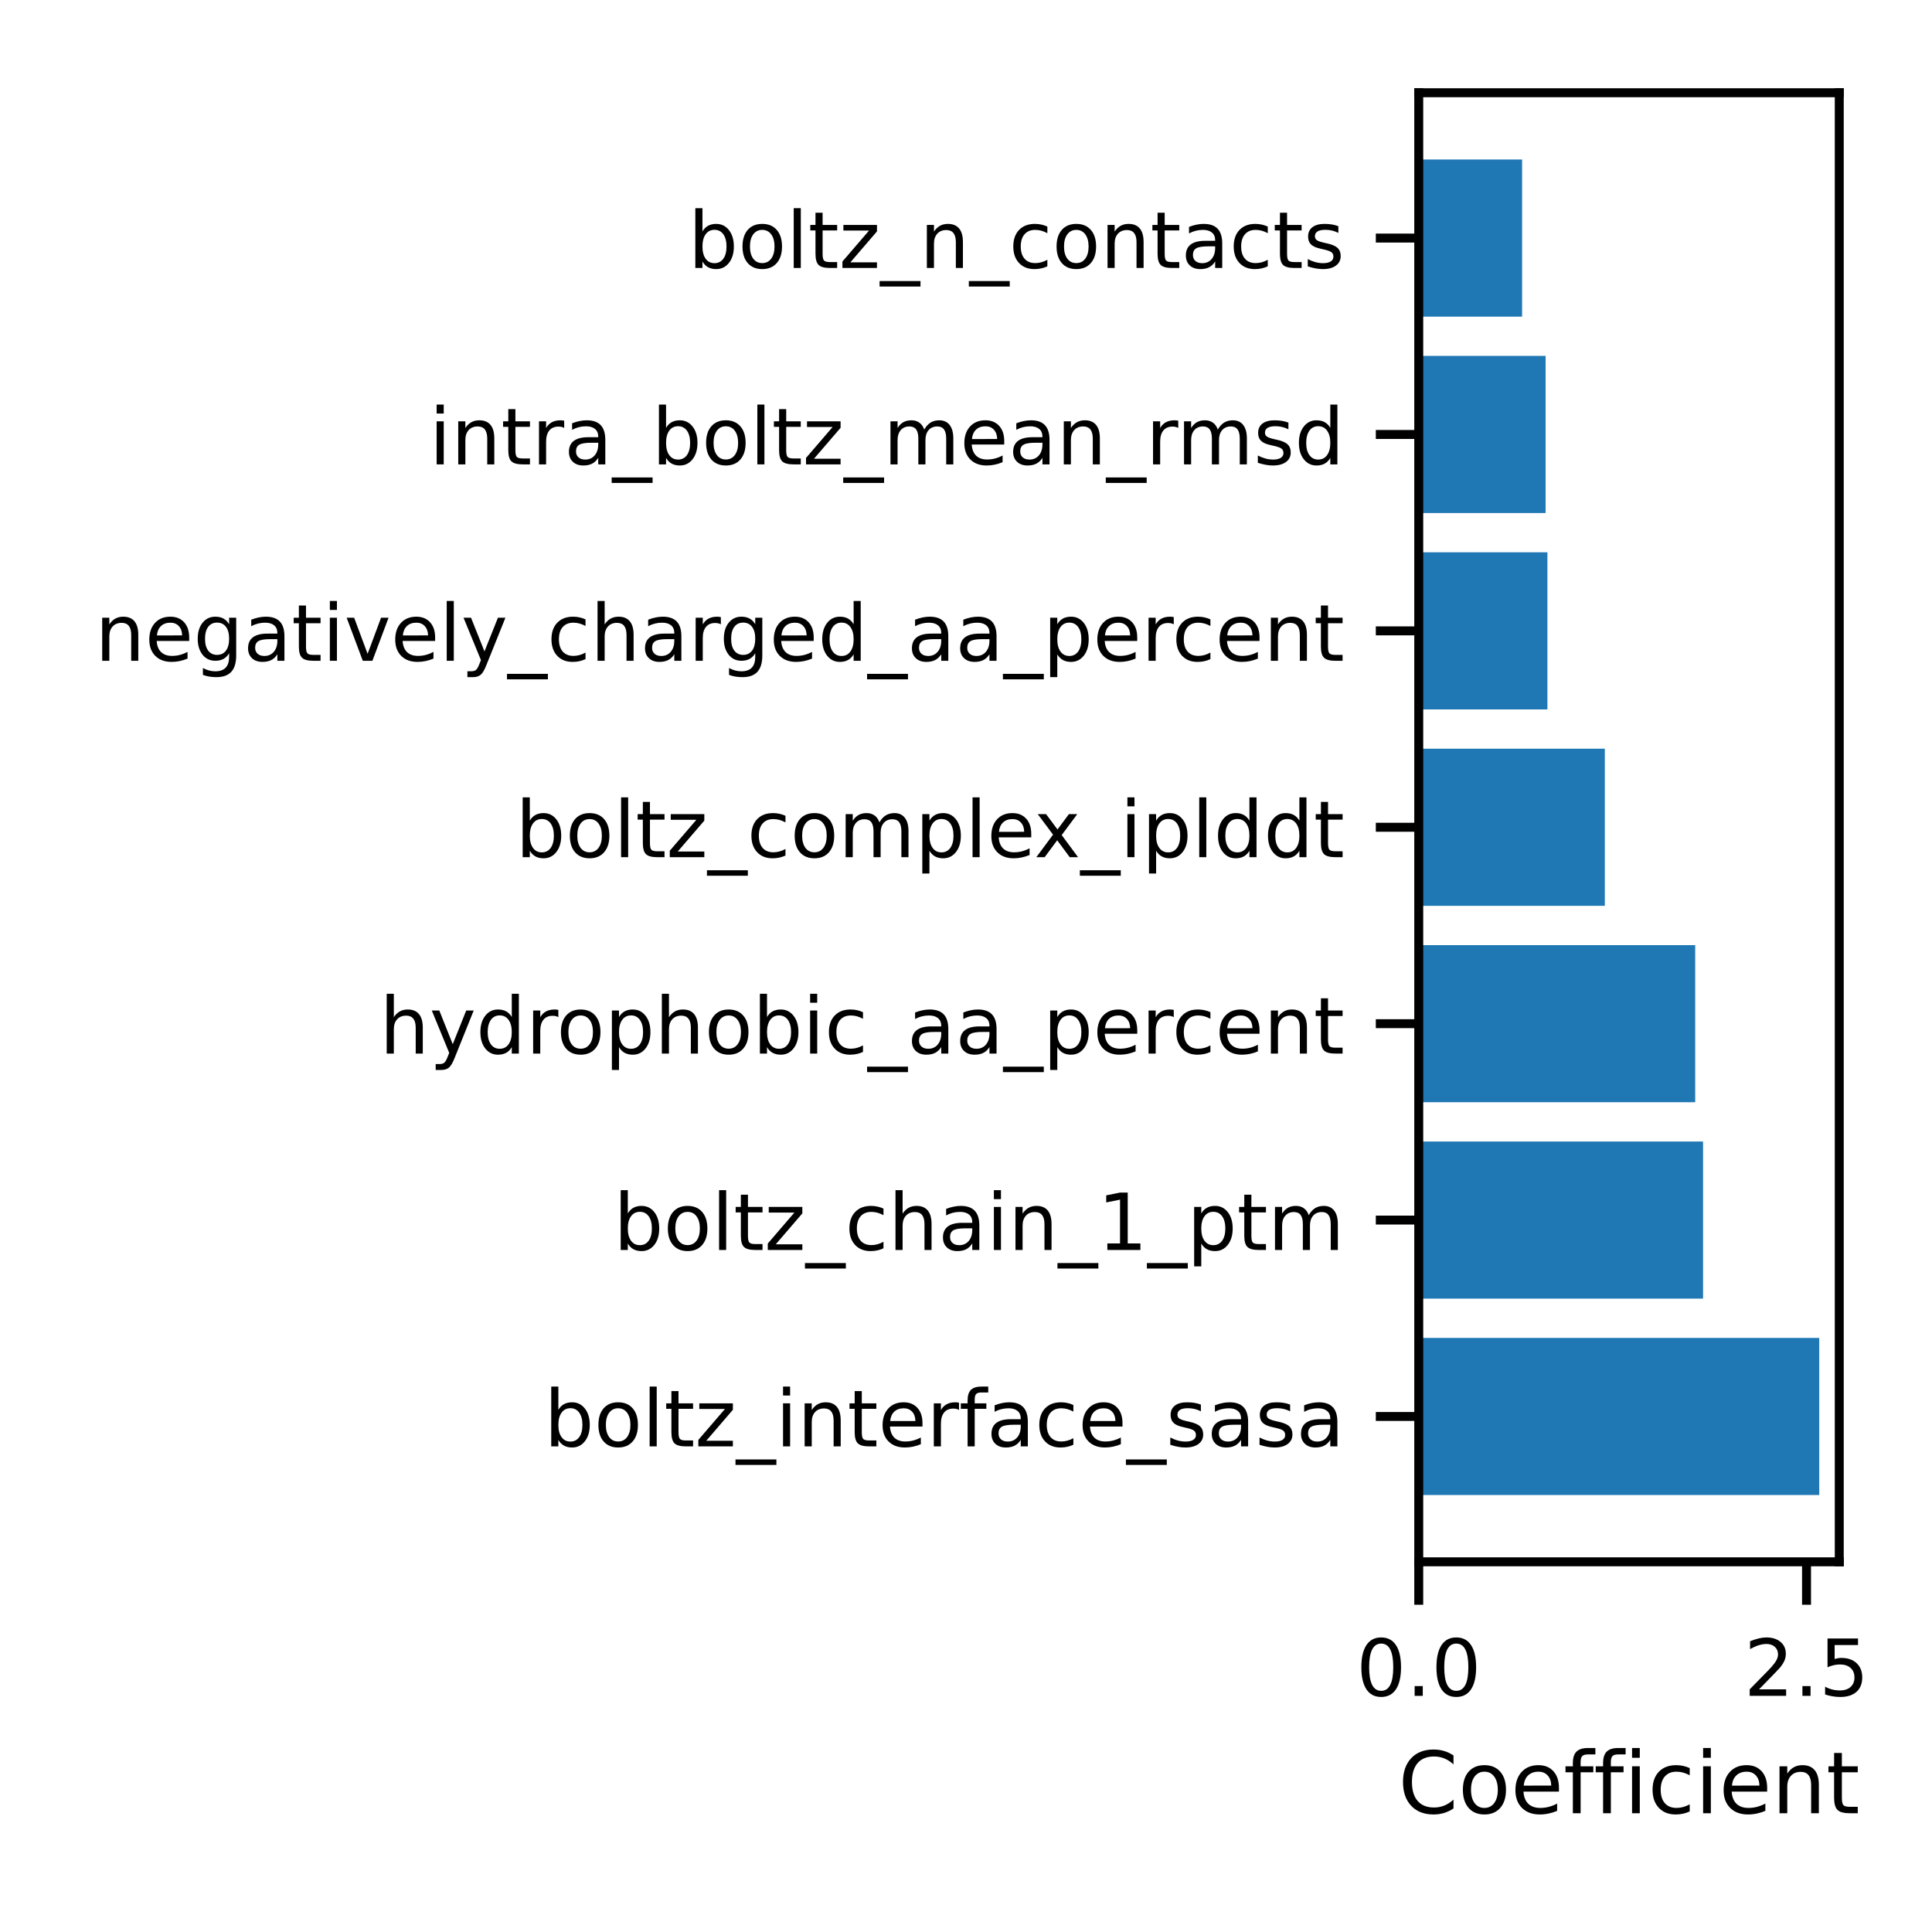
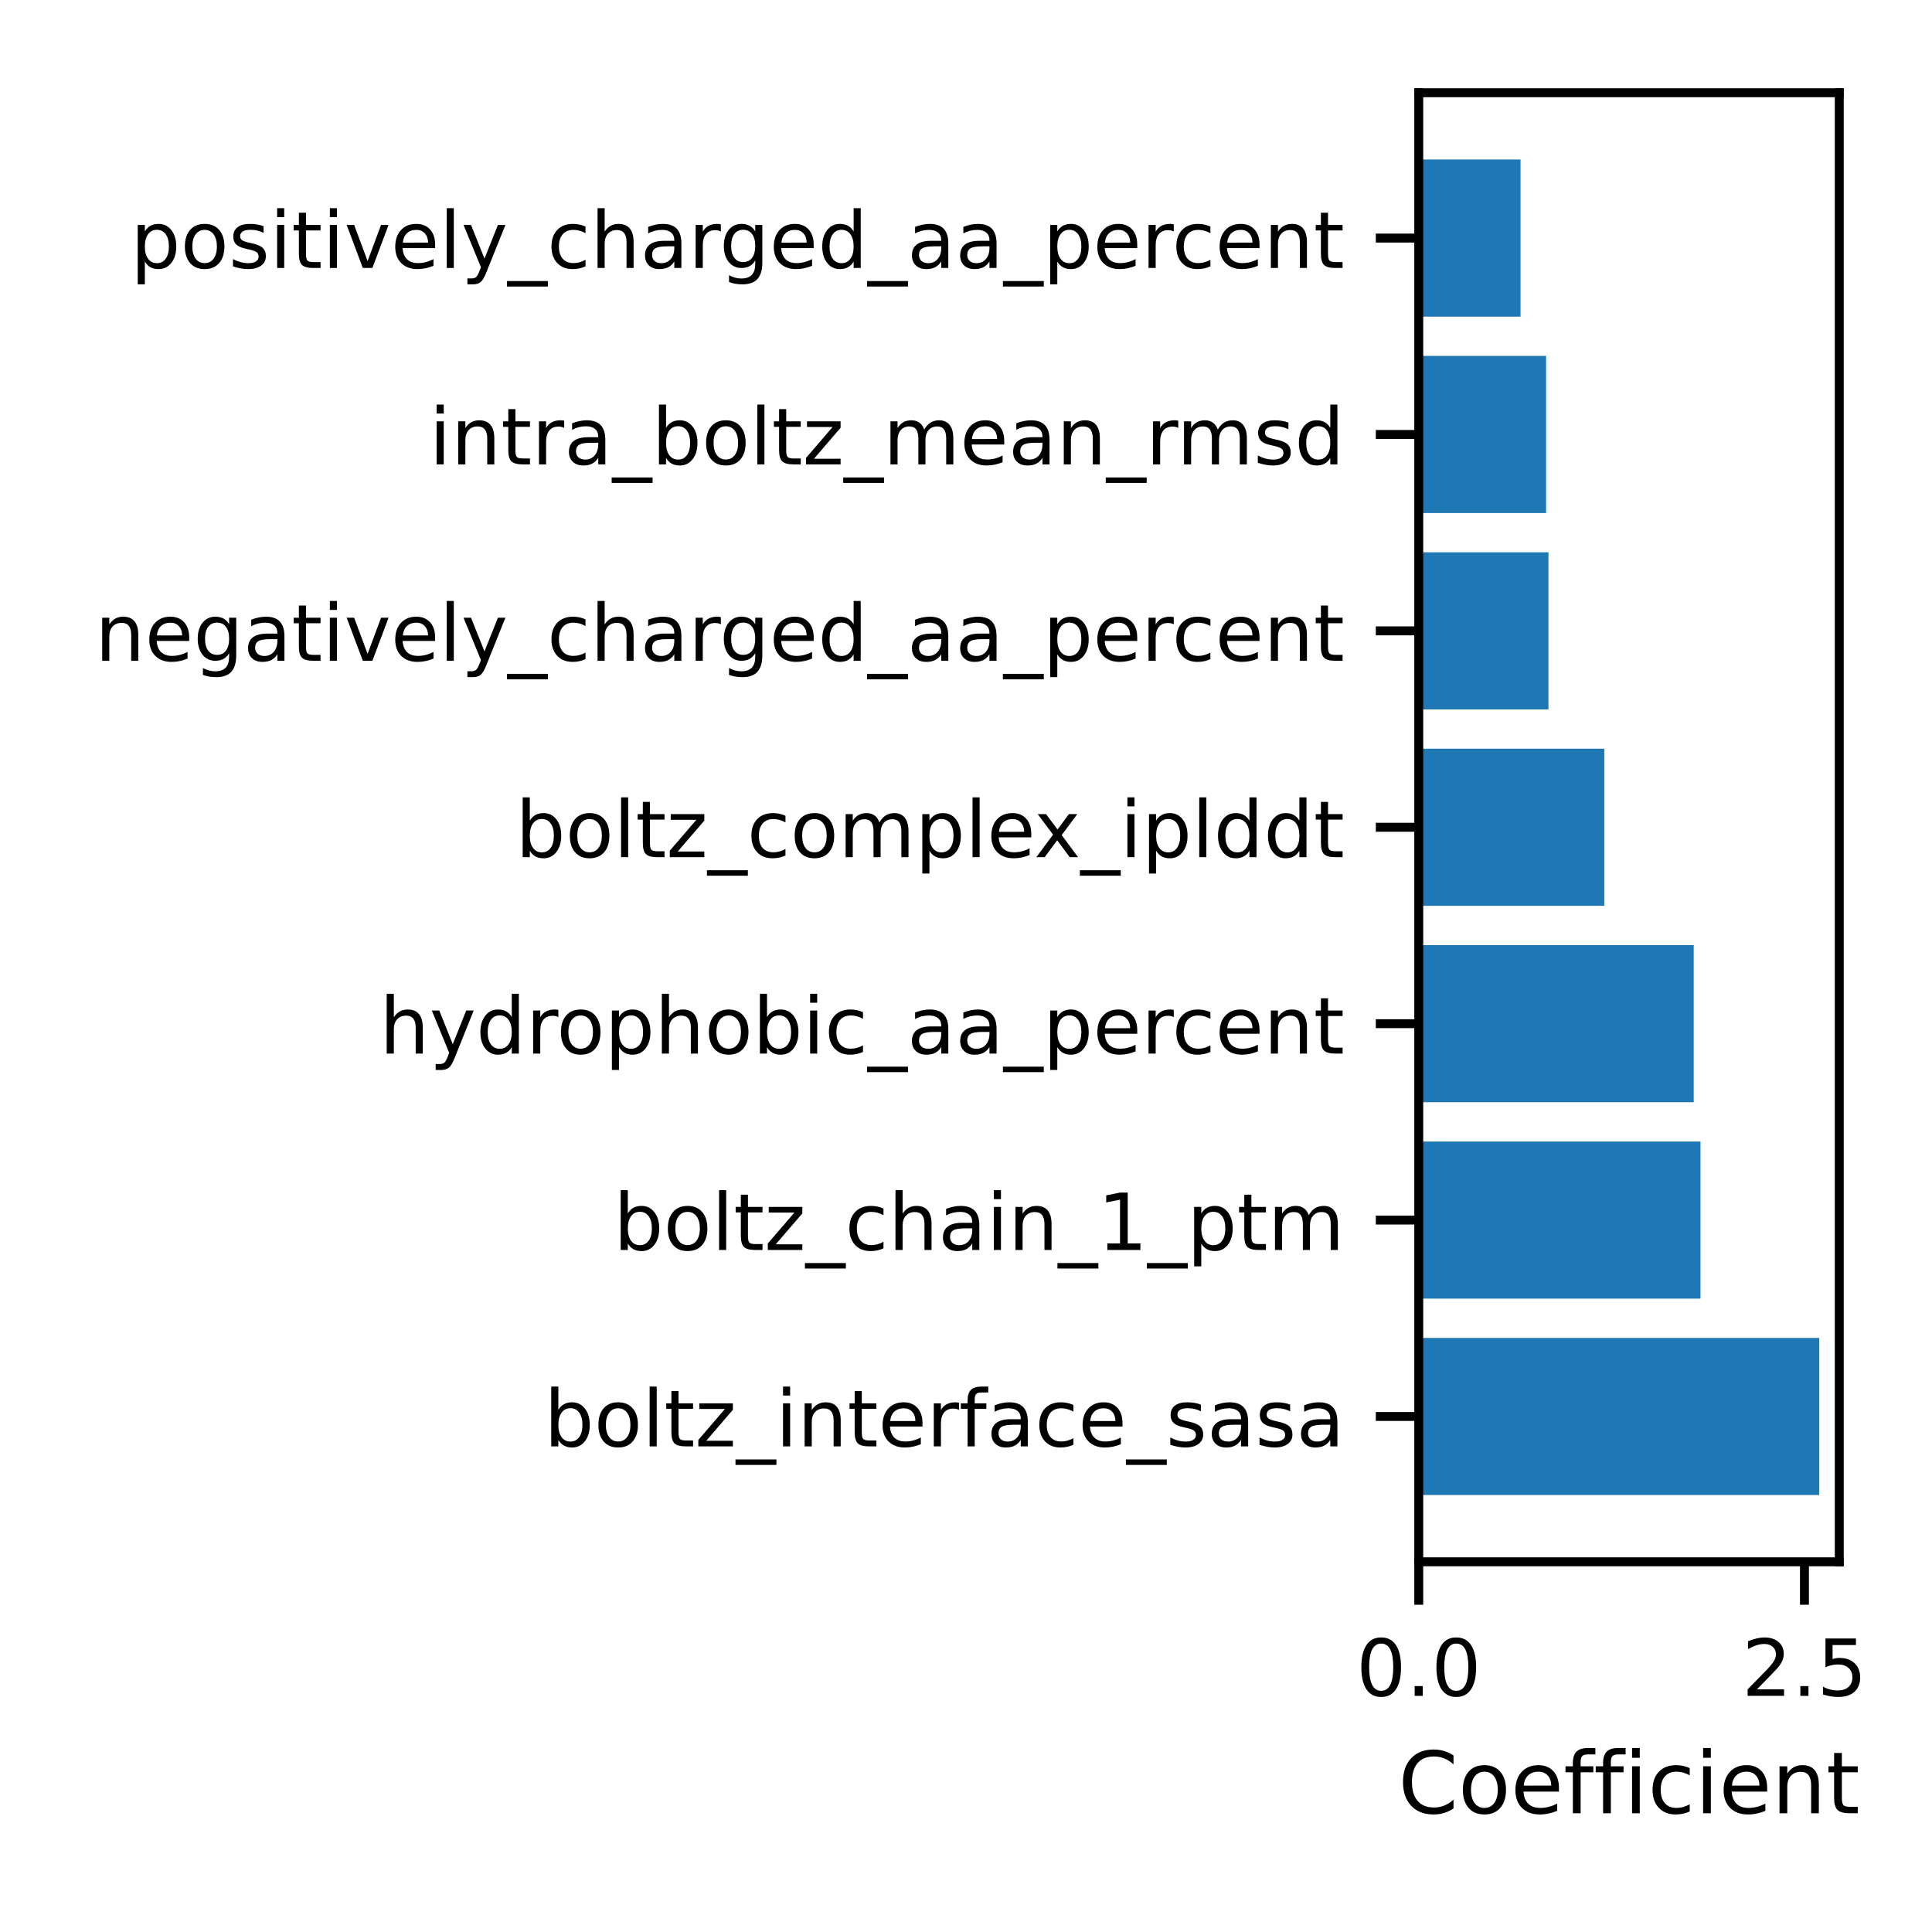
<svg xmlns="http://www.w3.org/2000/svg" xmlns:xlink="http://www.w3.org/1999/xlink" width="216pt" height="216pt" viewBox="0 0 216 216" version="1.1">
  <defs>
    <style type="text/css">*{stroke-linejoin: round; stroke-linecap: butt}</style>
  </defs>
  <g id="figure_1">
    <g id="patch_1">
      <path d="M 0 216  L 216 216  L 216 0  L 0 0  z " style="fill: #ffffff" />
    </g>
    <g id="axes_1">
      <g id="patch_2">
        <path d="M 158.618 174.612  L 205.632 174.612  L 205.632 10.368  L 158.618 10.368  z " style="fill: #ffffff" />
      </g>
      <g id="patch_3">
-         <path d="M 158.618 167.146  L 203.393 167.146  L 203.393 149.58  L 158.618 149.58  z " clip-path="url(#p175c644db9)" style="fill: #1f77b4" />
+         <path d="M 158.618 167.146  L 203.393 167.146  L 203.393 149.58  L 158.618 149.58  z " clip-path="url(#p4440438fd1)" style="fill: #1f77b4" />
      </g>
      <g id="patch_4">
-         <path d="M 158.618 145.189  L 190.403 145.189  L 190.403 127.622  L 158.618 127.622  z " clip-path="url(#p175c644db9)" style="fill: #1f77b4" />
+         <path d="M 158.618 145.189  L 190.116 145.189  L 190.116 127.622  L 158.618 127.622  z " clip-path="url(#p4440438fd1)" style="fill: #1f77b4" />
      </g>
      <g id="patch_5">
-         <path d="M 158.618 123.231  L 189.525 123.231  L 189.525 105.665  L 158.618 105.665  z " clip-path="url(#p175c644db9)" style="fill: #1f77b4" />
+         <path d="M 158.618 123.231  L 189.361 123.231  L 189.361 105.665  L 158.618 105.665  z " clip-path="url(#p4440438fd1)" style="fill: #1f77b4" />
      </g>
      <g id="patch_6">
-         <path d="M 158.618 101.273  L 179.421 101.273  L 179.421 83.707  L 158.618 83.707  z " clip-path="url(#p175c644db9)" style="fill: #1f77b4" />
+         <path d="M 158.618 101.273  L 179.363 101.273  L 179.363 83.707  L 158.618 83.707  z " clip-path="url(#p4440438fd1)" style="fill: #1f77b4" />
      </g>
      <g id="patch_7">
-         <path d="M 158.618 79.315  L 173.003 79.315  L 173.003 61.749  L 158.618 61.749  z " clip-path="url(#p175c644db9)" style="fill: #1f77b4" />
+         <path d="M 158.618 79.315  L 173.12 79.315  L 173.12 61.749  L 158.618 61.749  z " clip-path="url(#p4440438fd1)" style="fill: #1f77b4" />
      </g>
      <g id="patch_8">
-         <path d="M 158.618 57.358  L 172.801 57.358  L 172.801 39.791  L 158.618 39.791  z " clip-path="url(#p175c644db9)" style="fill: #1f77b4" />
+         <path d="M 158.618 57.358  L 172.855 57.358  L 172.855 39.791  L 158.618 39.791  z " clip-path="url(#p4440438fd1)" style="fill: #1f77b4" />
      </g>
      <g id="patch_9">
-         <path d="M 158.618 35.4  L 170.173 35.4  L 170.173 17.834  L 158.618 17.834  z " clip-path="url(#p175c644db9)" style="fill: #1f77b4" />
+         <path d="M 158.618 35.4  L 169.999 35.4  L 169.999 17.834  L 158.618 17.834  z " clip-path="url(#p4440438fd1)" style="fill: #1f77b4" />
      </g>
      <g id="matplotlib.axis_1">
        <g id="xtick_1">
          <g id="line2d_1">
            <defs>
-               <path id="mf239acc113" d="M 0 0  L 0 4.8  " style="stroke: #000000" />
+               <path id="m90369b4224" d="M 0 0  L 0 4.8  " style="stroke: #000000" />
            </defs>
            <g>
-               <use xlink:href="#mf239acc113" x="158.618" y="174.612" style="stroke: #000000" />
+               <use xlink:href="#m90369b4224" x="158.618" y="174.612" style="stroke: #000000" />
            </g>
          </g>
          <g id="text_1">
            <g transform="translate(151.6206 189.5986) scale(0.088 -0.088)">
              <defs>
                <path id="DejaVuSans-30" d="M 2034 4250  Q 1547 4250 1301 3770  Q 1056 3291 1056 2328  Q 1056 1369 1301 889  Q 1547 409 2034 409  Q 2525 409 2770 889  Q 3016 1369 3016 2328  Q 3016 3291 2770 3770  Q 2525 4250 2034 4250  z M 2034 4750  Q 2819 4750 3233 4129  Q 3647 3509 3647 2328  Q 3647 1150 3233 529  Q 2819 -91 2034 -91  Q 1250 -91 836 529  Q 422 1150 422 2328  Q 422 3509 836 4129  Q 1250 4750 2034 4750  z " transform="scale(0.015625)" />
                <path id="DejaVuSans-2e" d="M 684 794  L 1344 794  L 1344 0  L 684 0  L 684 794  z " transform="scale(0.015625)" />
              </defs>
              <use xlink:href="#DejaVuSans-30" />
              <use xlink:href="#DejaVuSans-2e" transform="translate(63.62305 0)" />
              <use xlink:href="#DejaVuSans-30" transform="translate(95.41016 0)" />
            </g>
          </g>
        </g>
        <g id="xtick_2">
          <g id="line2d_2">
            <g>
-               <use xlink:href="#mf239acc113" x="201.972" y="174.612" style="stroke: #000000" />
+               <use xlink:href="#m90369b4224" x="201.74" y="174.612" style="stroke: #000000" />
            </g>
          </g>
          <g id="text_2">
-             <g transform="translate(194.9742 189.5986) scale(0.088 -0.088)">
+             <g transform="translate(194.7427 189.5986) scale(0.088 -0.088)">
              <defs>
                <path id="DejaVuSans-32" d="M 1228 531  L 3431 531  L 3431 0  L 469 0  L 469 531  Q 828 903 1448 1529  Q 2069 2156 2228 2338  Q 2531 2678 2651 2914  Q 2772 3150 2772 3378  Q 2772 3750 2511 3984  Q 2250 4219 1831 4219  Q 1534 4219 1204 4116  Q 875 4013 500 3803  L 500 4441  Q 881 4594 1212 4672  Q 1544 4750 1819 4750  Q 2544 4750 2975 4387  Q 3406 4025 3406 3419  Q 3406 3131 3298 2873  Q 3191 2616 2906 2266  Q 2828 2175 2409 1742  Q 1991 1309 1228 531  z " transform="scale(0.015625)" />
                <path id="DejaVuSans-35" d="M 691 4666  L 3169 4666  L 3169 4134  L 1269 4134  L 1269 2991  Q 1406 3038 1543 3061  Q 1681 3084 1819 3084  Q 2600 3084 3056 2656  Q 3513 2228 3513 1497  Q 3513 744 3044 326  Q 2575 -91 1722 -91  Q 1428 -91 1123 -41  Q 819 9 494 109  L 494 744  Q 775 591 1075 516  Q 1375 441 1709 441  Q 2250 441 2565 725  Q 2881 1009 2881 1497  Q 2881 1984 2565 2268  Q 2250 2553 1709 2553  Q 1456 2553 1204 2497  Q 953 2441 691 2322  L 691 4666  z " transform="scale(0.015625)" />
              </defs>
              <use xlink:href="#DejaVuSans-32" />
              <use xlink:href="#DejaVuSans-2e" transform="translate(63.62305 0)" />
              <use xlink:href="#DejaVuSans-35" transform="translate(95.41016 0)" />
            </g>
          </g>
        </g>
        <g id="text_3">
          <g transform="translate(156.3197 202.7233) scale(0.096 -0.096)">
            <defs>
              <path id="DejaVuSans-43" d="M 4122 4306  L 4122 3641  Q 3803 3938 3442 4084  Q 3081 4231 2675 4231  Q 1875 4231 1450 3742  Q 1025 3253 1025 2328  Q 1025 1406 1450 917  Q 1875 428 2675 428  Q 3081 428 3442 575  Q 3803 722 4122 1019  L 4122 359  Q 3791 134 3420 21  Q 3050 -91 2638 -91  Q 1578 -91 968 557  Q 359 1206 359 2328  Q 359 3453 968 4101  Q 1578 4750 2638 4750  Q 3056 4750 3426 4639  Q 3797 4528 4122 4306  z " transform="scale(0.015625)" />
              <path id="DejaVuSans-6f" d="M 1959 3097  Q 1497 3097 1228 2736  Q 959 2375 959 1747  Q 959 1119 1226 758  Q 1494 397 1959 397  Q 2419 397 2687 759  Q 2956 1122 2956 1747  Q 2956 2369 2687 2733  Q 2419 3097 1959 3097  z M 1959 3584  Q 2709 3584 3137 3096  Q 3566 2609 3566 1747  Q 3566 888 3137 398  Q 2709 -91 1959 -91  Q 1206 -91 779 398  Q 353 888 353 1747  Q 353 2609 779 3096  Q 1206 3584 1959 3584  z " transform="scale(0.015625)" />
              <path id="DejaVuSans-65" d="M 3597 1894  L 3597 1613  L 953 1613  Q 991 1019 1311 708  Q 1631 397 2203 397  Q 2534 397 2845 478  Q 3156 559 3463 722  L 3463 178  Q 3153 47 2828 -22  Q 2503 -91 2169 -91  Q 1331 -91 842 396  Q 353 884 353 1716  Q 353 2575 817 3079  Q 1281 3584 2069 3584  Q 2775 3584 3186 3129  Q 3597 2675 3597 1894  z M 3022 2063  Q 3016 2534 2758 2815  Q 2500 3097 2075 3097  Q 1594 3097 1305 2825  Q 1016 2553 972 2059  L 3022 2063  z " transform="scale(0.015625)" />
              <path id="DejaVuSans-66" d="M 2375 4863  L 2375 4384  L 1825 4384  Q 1516 4384 1395 4259  Q 1275 4134 1275 3809  L 1275 3500  L 2222 3500  L 2222 3053  L 1275 3053  L 1275 0  L 697 0  L 697 3053  L 147 3053  L 147 3500  L 697 3500  L 697 3744  Q 697 4328 969 4595  Q 1241 4863 1831 4863  L 2375 4863  z " transform="scale(0.015625)" />
              <path id="DejaVuSans-69" d="M 603 3500  L 1178 3500  L 1178 0  L 603 0  L 603 3500  z M 603 4863  L 1178 4863  L 1178 4134  L 603 4134  L 603 4863  z " transform="scale(0.015625)" />
              <path id="DejaVuSans-63" d="M 3122 3366  L 3122 2828  Q 2878 2963 2633 3030  Q 2388 3097 2138 3097  Q 1578 3097 1268 2742  Q 959 2388 959 1747  Q 959 1106 1268 751  Q 1578 397 2138 397  Q 2388 397 2633 464  Q 2878 531 3122 666  L 3122 134  Q 2881 22 2623 -34  Q 2366 -91 2075 -91  Q 1284 -91 818 406  Q 353 903 353 1747  Q 353 2603 823 3093  Q 1294 3584 2113 3584  Q 2378 3584 2631 3529  Q 2884 3475 3122 3366  z " transform="scale(0.015625)" />
              <path id="DejaVuSans-6e" d="M 3513 2113  L 3513 0  L 2938 0  L 2938 2094  Q 2938 2591 2744 2837  Q 2550 3084 2163 3084  Q 1697 3084 1428 2787  Q 1159 2491 1159 1978  L 1159 0  L 581 0  L 581 3500  L 1159 3500  L 1159 2956  Q 1366 3272 1645 3428  Q 1925 3584 2291 3584  Q 2894 3584 3203 3211  Q 3513 2838 3513 2113  z " transform="scale(0.015625)" />
              <path id="DejaVuSans-74" d="M 1172 4494  L 1172 3500  L 2356 3500  L 2356 3053  L 1172 3053  L 1172 1153  Q 1172 725 1289 603  Q 1406 481 1766 481  L 2356 481  L 2356 0  L 1766 0  Q 1100 0 847 248  Q 594 497 594 1153  L 594 3053  L 172 3053  L 172 3500  L 594 3500  L 594 4494  L 1172 4494  z " transform="scale(0.015625)" />
            </defs>
            <use xlink:href="#DejaVuSans-43" />
            <use xlink:href="#DejaVuSans-6f" transform="translate(69.82422 0)" />
            <use xlink:href="#DejaVuSans-65" transform="translate(131.0059 0)" />
            <use xlink:href="#DejaVuSans-66" transform="translate(192.5293 0)" />
            <use xlink:href="#DejaVuSans-66" transform="translate(227.7344 0)" />
            <use xlink:href="#DejaVuSans-69" transform="translate(262.9395 0)" />
            <use xlink:href="#DejaVuSans-63" transform="translate(290.7227 0)" />
            <use xlink:href="#DejaVuSans-69" transform="translate(345.7031 0)" />
            <use xlink:href="#DejaVuSans-65" transform="translate(373.4863 0)" />
            <use xlink:href="#DejaVuSans-6e" transform="translate(435.0098 0)" />
            <use xlink:href="#DejaVuSans-74" transform="translate(498.3887 0)" />
          </g>
        </g>
      </g>
      <g id="matplotlib.axis_2">
        <g id="ytick_1">
          <g id="line2d_3">
            <defs>
-               <path id="mccd2f6ec95" d="M 0 0  L -4.8 0  " style="stroke: #000000" />
+               <path id="m95b3ef07f6" d="M 0 0  L -4.8 0  " style="stroke: #000000" />
            </defs>
            <g>
-               <use xlink:href="#mccd2f6ec95" x="158.618" y="158.363" style="stroke: #000000" />
+               <use xlink:href="#m95b3ef07f6" x="158.618" y="158.363" style="stroke: #000000" />
            </g>
          </g>
          <g id="text_4">
            <g transform="translate(60.83163 161.7066) scale(0.088 -0.088)">
              <defs>
                <path id="DejaVuSans-62" d="M 3116 1747  Q 3116 2381 2855 2742  Q 2594 3103 2138 3103  Q 1681 3103 1420 2742  Q 1159 2381 1159 1747  Q 1159 1113 1420 752  Q 1681 391 2138 391  Q 2594 391 2855 752  Q 3116 1113 3116 1747  z M 1159 2969  Q 1341 3281 1617 3432  Q 1894 3584 2278 3584  Q 2916 3584 3314 3078  Q 3713 2572 3713 1747  Q 3713 922 3314 415  Q 2916 -91 2278 -91  Q 1894 -91 1617 61  Q 1341 213 1159 525  L 1159 0  L 581 0  L 581 4863  L 1159 4863  L 1159 2969  z " transform="scale(0.015625)" />
                <path id="DejaVuSans-6c" d="M 603 4863  L 1178 4863  L 1178 0  L 603 0  L 603 4863  z " transform="scale(0.015625)" />
                <path id="DejaVuSans-7a" d="M 353 3500  L 3084 3500  L 3084 2975  L 922 459  L 3084 459  L 3084 0  L 275 0  L 275 525  L 2438 3041  L 353 3041  L 353 3500  z " transform="scale(0.015625)" />
                <path id="DejaVuSans-5f" d="M 3263 -1063  L 3263 -1509  L -63 -1509  L -63 -1063  L 3263 -1063  z " transform="scale(0.015625)" />
                <path id="DejaVuSans-72" d="M 2631 2963  Q 2534 3019 2420 3045  Q 2306 3072 2169 3072  Q 1681 3072 1420 2755  Q 1159 2438 1159 1844  L 1159 0  L 581 0  L 581 3500  L 1159 3500  L 1159 2956  Q 1341 3275 1631 3429  Q 1922 3584 2338 3584  Q 2397 3584 2469 3576  Q 2541 3569 2628 3553  L 2631 2963  z " transform="scale(0.015625)" />
                <path id="DejaVuSans-61" d="M 2194 1759  Q 1497 1759 1228 1600  Q 959 1441 959 1056  Q 959 750 1161 570  Q 1363 391 1709 391  Q 2188 391 2477 730  Q 2766 1069 2766 1631  L 2766 1759  L 2194 1759  z M 3341 1997  L 3341 0  L 2766 0  L 2766 531  Q 2569 213 2275 61  Q 1981 -91 1556 -91  Q 1019 -91 701 211  Q 384 513 384 1019  Q 384 1609 779 1909  Q 1175 2209 1959 2209  L 2766 2209  L 2766 2266  Q 2766 2663 2505 2880  Q 2244 3097 1772 3097  Q 1472 3097 1187 3025  Q 903 2953 641 2809  L 641 3341  Q 956 3463 1253 3523  Q 1550 3584 1831 3584  Q 2591 3584 2966 3190  Q 3341 2797 3341 1997  z " transform="scale(0.015625)" />
                <path id="DejaVuSans-73" d="M 2834 3397  L 2834 2853  Q 2591 2978 2328 3040  Q 2066 3103 1784 3103  Q 1356 3103 1142 2972  Q 928 2841 928 2578  Q 928 2378 1081 2264  Q 1234 2150 1697 2047  L 1894 2003  Q 2506 1872 2764 1633  Q 3022 1394 3022 966  Q 3022 478 2636 193  Q 2250 -91 1575 -91  Q 1294 -91 989 -36  Q 684 19 347 128  L 347 722  Q 666 556 975 473  Q 1284 391 1588 391  Q 1994 391 2212 530  Q 2431 669 2431 922  Q 2431 1156 2273 1281  Q 2116 1406 1581 1522  L 1381 1569  Q 847 1681 609 1914  Q 372 2147 372 2553  Q 372 3047 722 3315  Q 1072 3584 1716 3584  Q 2034 3584 2315 3537  Q 2597 3491 2834 3397  z " transform="scale(0.015625)" />
              </defs>
              <use xlink:href="#DejaVuSans-62" />
              <use xlink:href="#DejaVuSans-6f" transform="translate(63.47656 0)" />
              <use xlink:href="#DejaVuSans-6c" transform="translate(124.6582 0)" />
              <use xlink:href="#DejaVuSans-74" transform="translate(152.4414 0)" />
              <use xlink:href="#DejaVuSans-7a" transform="translate(191.6504 0)" />
              <use xlink:href="#DejaVuSans-5f" transform="translate(244.1406 0)" />
              <use xlink:href="#DejaVuSans-69" transform="translate(294.1406 0)" />
              <use xlink:href="#DejaVuSans-6e" transform="translate(321.9238 0)" />
              <use xlink:href="#DejaVuSans-74" transform="translate(385.3027 0)" />
              <use xlink:href="#DejaVuSans-65" transform="translate(424.5117 0)" />
              <use xlink:href="#DejaVuSans-72" transform="translate(486.0352 0)" />
              <use xlink:href="#DejaVuSans-66" transform="translate(527.1484 0)" />
              <use xlink:href="#DejaVuSans-61" transform="translate(562.3535 0)" />
              <use xlink:href="#DejaVuSans-63" transform="translate(623.6328 0)" />
              <use xlink:href="#DejaVuSans-65" transform="translate(678.6133 0)" />
              <use xlink:href="#DejaVuSans-5f" transform="translate(740.1367 0)" />
              <use xlink:href="#DejaVuSans-73" transform="translate(790.1367 0)" />
              <use xlink:href="#DejaVuSans-61" transform="translate(842.2363 0)" />
              <use xlink:href="#DejaVuSans-73" transform="translate(903.5156 0)" />
              <use xlink:href="#DejaVuSans-61" transform="translate(955.6152 0)" />
            </g>
          </g>
        </g>
        <g id="ytick_2">
          <g id="line2d_4">
            <g>
-               <use xlink:href="#mccd2f6ec95" x="158.618" y="136.406" style="stroke: #000000" />
+               <use xlink:href="#m95b3ef07f6" x="158.618" y="136.406" style="stroke: #000000" />
            </g>
          </g>
          <g id="text_5">
            <g transform="translate(68.59625 139.7488) scale(0.088 -0.088)">
              <defs>
                <path id="DejaVuSans-68" d="M 3513 2113  L 3513 0  L 2938 0  L 2938 2094  Q 2938 2591 2744 2837  Q 2550 3084 2163 3084  Q 1697 3084 1428 2787  Q 1159 2491 1159 1978  L 1159 0  L 581 0  L 581 4863  L 1159 4863  L 1159 2956  Q 1366 3272 1645 3428  Q 1925 3584 2291 3584  Q 2894 3584 3203 3211  Q 3513 2838 3513 2113  z " transform="scale(0.015625)" />
                <path id="DejaVuSans-31" d="M 794 531  L 1825 531  L 1825 4091  L 703 3866  L 703 4441  L 1819 4666  L 2450 4666  L 2450 531  L 3481 531  L 3481 0  L 794 0  L 794 531  z " transform="scale(0.015625)" />
                <path id="DejaVuSans-70" d="M 1159 525  L 1159 -1331  L 581 -1331  L 581 3500  L 1159 3500  L 1159 2969  Q 1341 3281 1617 3432  Q 1894 3584 2278 3584  Q 2916 3584 3314 3078  Q 3713 2572 3713 1747  Q 3713 922 3314 415  Q 2916 -91 2278 -91  Q 1894 -91 1617 61  Q 1341 213 1159 525  z M 3116 1747  Q 3116 2381 2855 2742  Q 2594 3103 2138 3103  Q 1681 3103 1420 2742  Q 1159 2381 1159 1747  Q 1159 1113 1420 752  Q 1681 391 2138 391  Q 2594 391 2855 752  Q 3116 1113 3116 1747  z " transform="scale(0.015625)" />
                <path id="DejaVuSans-6d" d="M 3328 2828  Q 3544 3216 3844 3400  Q 4144 3584 4550 3584  Q 5097 3584 5394 3201  Q 5691 2819 5691 2113  L 5691 0  L 5113 0  L 5113 2094  Q 5113 2597 4934 2840  Q 4756 3084 4391 3084  Q 3944 3084 3684 2787  Q 3425 2491 3425 1978  L 3425 0  L 2847 0  L 2847 2094  Q 2847 2600 2669 2842  Q 2491 3084 2119 3084  Q 1678 3084 1418 2786  Q 1159 2488 1159 1978  L 1159 0  L 581 0  L 581 3500  L 1159 3500  L 1159 2956  Q 1356 3278 1631 3431  Q 1906 3584 2284 3584  Q 2666 3584 2933 3390  Q 3200 3197 3328 2828  z " transform="scale(0.015625)" />
              </defs>
              <use xlink:href="#DejaVuSans-62" />
              <use xlink:href="#DejaVuSans-6f" transform="translate(63.47656 0)" />
              <use xlink:href="#DejaVuSans-6c" transform="translate(124.6582 0)" />
              <use xlink:href="#DejaVuSans-74" transform="translate(152.4414 0)" />
              <use xlink:href="#DejaVuSans-7a" transform="translate(191.6504 0)" />
              <use xlink:href="#DejaVuSans-5f" transform="translate(244.1406 0)" />
              <use xlink:href="#DejaVuSans-63" transform="translate(294.1406 0)" />
              <use xlink:href="#DejaVuSans-68" transform="translate(349.1211 0)" />
              <use xlink:href="#DejaVuSans-61" transform="translate(412.5 0)" />
              <use xlink:href="#DejaVuSans-69" transform="translate(473.7793 0)" />
              <use xlink:href="#DejaVuSans-6e" transform="translate(501.5625 0)" />
              <use xlink:href="#DejaVuSans-5f" transform="translate(564.9414 0)" />
              <use xlink:href="#DejaVuSans-31" transform="translate(614.9414 0)" />
              <use xlink:href="#DejaVuSans-5f" transform="translate(678.5645 0)" />
              <use xlink:href="#DejaVuSans-70" transform="translate(728.5645 0)" />
              <use xlink:href="#DejaVuSans-74" transform="translate(792.041 0)" />
              <use xlink:href="#DejaVuSans-6d" transform="translate(831.25 0)" />
            </g>
          </g>
        </g>
        <g id="ytick_3">
          <g id="line2d_5">
            <g>
-               <use xlink:href="#mccd2f6ec95" x="158.618" y="114.448" style="stroke: #000000" />
+               <use xlink:href="#m95b3ef07f6" x="158.618" y="114.448" style="stroke: #000000" />
            </g>
          </g>
          <g id="text_6">
            <g transform="translate(42.43688 117.7911) scale(0.088 -0.088)">
              <defs>
                <path id="DejaVuSans-79" d="M 2059 -325  Q 1816 -950 1584 -1140  Q 1353 -1331 966 -1331  L 506 -1331  L 506 -850  L 844 -850  Q 1081 -850 1212 -737  Q 1344 -625 1503 -206  L 1606 56  L 191 3500  L 800 3500  L 1894 763  L 2988 3500  L 3597 3500  L 2059 -325  z " transform="scale(0.015625)" />
                <path id="DejaVuSans-64" d="M 2906 2969  L 2906 4863  L 3481 4863  L 3481 0  L 2906 0  L 2906 525  Q 2725 213 2448 61  Q 2172 -91 1784 -91  Q 1150 -91 751 415  Q 353 922 353 1747  Q 353 2572 751 3078  Q 1150 3584 1784 3584  Q 2172 3584 2448 3432  Q 2725 3281 2906 2969  z M 947 1747  Q 947 1113 1208 752  Q 1469 391 1925 391  Q 2381 391 2643 752  Q 2906 1113 2906 1747  Q 2906 2381 2643 2742  Q 2381 3103 1925 3103  Q 1469 3103 1208 2742  Q 947 2381 947 1747  z " transform="scale(0.015625)" />
              </defs>
              <use xlink:href="#DejaVuSans-68" />
              <use xlink:href="#DejaVuSans-79" transform="translate(63.37891 0)" />
              <use xlink:href="#DejaVuSans-64" transform="translate(122.5586 0)" />
              <use xlink:href="#DejaVuSans-72" transform="translate(186.0352 0)" />
              <use xlink:href="#DejaVuSans-6f" transform="translate(224.8984 0)" />
              <use xlink:href="#DejaVuSans-70" transform="translate(286.0801 0)" />
              <use xlink:href="#DejaVuSans-68" transform="translate(349.5566 0)" />
              <use xlink:href="#DejaVuSans-6f" transform="translate(412.9355 0)" />
              <use xlink:href="#DejaVuSans-62" transform="translate(474.1172 0)" />
              <use xlink:href="#DejaVuSans-69" transform="translate(537.5938 0)" />
              <use xlink:href="#DejaVuSans-63" transform="translate(565.377 0)" />
              <use xlink:href="#DejaVuSans-5f" transform="translate(620.3574 0)" />
              <use xlink:href="#DejaVuSans-61" transform="translate(670.3574 0)" />
              <use xlink:href="#DejaVuSans-61" transform="translate(731.6367 0)" />
              <use xlink:href="#DejaVuSans-5f" transform="translate(792.916 0)" />
              <use xlink:href="#DejaVuSans-70" transform="translate(842.916 0)" />
              <use xlink:href="#DejaVuSans-65" transform="translate(906.3926 0)" />
              <use xlink:href="#DejaVuSans-72" transform="translate(967.916 0)" />
              <use xlink:href="#DejaVuSans-63" transform="translate(1006.779 0)" />
              <use xlink:href="#DejaVuSans-65" transform="translate(1061.76 0)" />
              <use xlink:href="#DejaVuSans-6e" transform="translate(1123.283 0)" />
              <use xlink:href="#DejaVuSans-74" transform="translate(1186.662 0)" />
            </g>
          </g>
        </g>
        <g id="ytick_4">
          <g id="line2d_6">
            <g>
-               <use xlink:href="#mccd2f6ec95" x="158.618" y="92.49" style="stroke: #000000" />
+               <use xlink:href="#m95b3ef07f6" x="158.618" y="92.49" style="stroke: #000000" />
            </g>
          </g>
          <g id="text_7">
            <g transform="translate(57.63887 95.83331) scale(0.088 -0.088)">
              <defs>
                <path id="DejaVuSans-78" d="M 3513 3500  L 2247 1797  L 3578 0  L 2900 0  L 1881 1375  L 863 0  L 184 0  L 1544 1831  L 300 3500  L 978 3500  L 1906 2253  L 2834 3500  L 3513 3500  z " transform="scale(0.015625)" />
              </defs>
              <use xlink:href="#DejaVuSans-62" />
              <use xlink:href="#DejaVuSans-6f" transform="translate(63.47656 0)" />
              <use xlink:href="#DejaVuSans-6c" transform="translate(124.6582 0)" />
              <use xlink:href="#DejaVuSans-74" transform="translate(152.4414 0)" />
              <use xlink:href="#DejaVuSans-7a" transform="translate(191.6504 0)" />
              <use xlink:href="#DejaVuSans-5f" transform="translate(244.1406 0)" />
              <use xlink:href="#DejaVuSans-63" transform="translate(294.1406 0)" />
              <use xlink:href="#DejaVuSans-6f" transform="translate(349.1211 0)" />
              <use xlink:href="#DejaVuSans-6d" transform="translate(410.3027 0)" />
              <use xlink:href="#DejaVuSans-70" transform="translate(507.7148 0)" />
              <use xlink:href="#DejaVuSans-6c" transform="translate(571.1914 0)" />
              <use xlink:href="#DejaVuSans-65" transform="translate(598.9746 0)" />
              <use xlink:href="#DejaVuSans-78" transform="translate(658.748 0)" />
              <use xlink:href="#DejaVuSans-5f" transform="translate(717.9277 0)" />
              <use xlink:href="#DejaVuSans-69" transform="translate(767.9277 0)" />
              <use xlink:href="#DejaVuSans-70" transform="translate(795.7109 0)" />
              <use xlink:href="#DejaVuSans-6c" transform="translate(859.1875 0)" />
              <use xlink:href="#DejaVuSans-64" transform="translate(886.9707 0)" />
              <use xlink:href="#DejaVuSans-64" transform="translate(950.4473 0)" />
              <use xlink:href="#DejaVuSans-74" transform="translate(1013.924 0)" />
            </g>
          </g>
        </g>
        <g id="ytick_5">
          <g id="line2d_7">
            <g>
-               <use xlink:href="#mccd2f6ec95" x="158.618" y="70.532" style="stroke: #000000" />
+               <use xlink:href="#m95b3ef07f6" x="158.618" y="70.532" style="stroke: #000000" />
            </g>
          </g>
          <g id="text_8">
            <g transform="translate(10.629 73.87556) scale(0.088 -0.088)">
              <defs>
                <path id="DejaVuSans-67" d="M 2906 1791  Q 2906 2416 2648 2759  Q 2391 3103 1925 3103  Q 1463 3103 1205 2759  Q 947 2416 947 1791  Q 947 1169 1205 825  Q 1463 481 1925 481  Q 2391 481 2648 825  Q 2906 1169 2906 1791  z M 3481 434  Q 3481 -459 3084 -895  Q 2688 -1331 1869 -1331  Q 1566 -1331 1297 -1286  Q 1028 -1241 775 -1147  L 775 -588  Q 1028 -725 1275 -790  Q 1522 -856 1778 -856  Q 2344 -856 2625 -561  Q 2906 -266 2906 331  L 2906 616  Q 2728 306 2450 153  Q 2172 0 1784 0  Q 1141 0 747 490  Q 353 981 353 1791  Q 353 2603 747 3093  Q 1141 3584 1784 3584  Q 2172 3584 2450 3431  Q 2728 3278 2906 2969  L 2906 3500  L 3481 3500  L 3481 434  z " transform="scale(0.015625)" />
                <path id="DejaVuSans-76" d="M 191 3500  L 800 3500  L 1894 563  L 2988 3500  L 3597 3500  L 2284 0  L 1503 0  L 191 3500  z " transform="scale(0.015625)" />
              </defs>
              <use xlink:href="#DejaVuSans-6e" />
              <use xlink:href="#DejaVuSans-65" transform="translate(63.37891 0)" />
              <use xlink:href="#DejaVuSans-67" transform="translate(124.9023 0)" />
              <use xlink:href="#DejaVuSans-61" transform="translate(188.3789 0)" />
              <use xlink:href="#DejaVuSans-74" transform="translate(249.6582 0)" />
              <use xlink:href="#DejaVuSans-69" transform="translate(288.8672 0)" />
              <use xlink:href="#DejaVuSans-76" transform="translate(316.6504 0)" />
              <use xlink:href="#DejaVuSans-65" transform="translate(375.8301 0)" />
              <use xlink:href="#DejaVuSans-6c" transform="translate(437.3535 0)" />
              <use xlink:href="#DejaVuSans-79" transform="translate(465.1367 0)" />
              <use xlink:href="#DejaVuSans-5f" transform="translate(524.3164 0)" />
              <use xlink:href="#DejaVuSans-63" transform="translate(574.3164 0)" />
              <use xlink:href="#DejaVuSans-68" transform="translate(629.2969 0)" />
              <use xlink:href="#DejaVuSans-61" transform="translate(692.6758 0)" />
              <use xlink:href="#DejaVuSans-72" transform="translate(753.9551 0)" />
              <use xlink:href="#DejaVuSans-67" transform="translate(793.3184 0)" />
              <use xlink:href="#DejaVuSans-65" transform="translate(856.7949 0)" />
              <use xlink:href="#DejaVuSans-64" transform="translate(918.3184 0)" />
              <use xlink:href="#DejaVuSans-5f" transform="translate(981.7949 0)" />
              <use xlink:href="#DejaVuSans-61" transform="translate(1031.795 0)" />
              <use xlink:href="#DejaVuSans-61" transform="translate(1093.074 0)" />
              <use xlink:href="#DejaVuSans-5f" transform="translate(1154.354 0)" />
              <use xlink:href="#DejaVuSans-70" transform="translate(1204.354 0)" />
              <use xlink:href="#DejaVuSans-65" transform="translate(1267.83 0)" />
              <use xlink:href="#DejaVuSans-72" transform="translate(1329.354 0)" />
              <use xlink:href="#DejaVuSans-63" transform="translate(1368.217 0)" />
              <use xlink:href="#DejaVuSans-65" transform="translate(1423.197 0)" />
              <use xlink:href="#DejaVuSans-6e" transform="translate(1484.721 0)" />
              <use xlink:href="#DejaVuSans-74" transform="translate(1548.1 0)" />
            </g>
          </g>
        </g>
        <g id="ytick_6">
          <g id="line2d_8">
            <g>
-               <use xlink:href="#mccd2f6ec95" x="158.618" y="48.574" style="stroke: #000000" />
+               <use xlink:href="#m95b3ef07f6" x="158.618" y="48.574" style="stroke: #000000" />
            </g>
          </g>
          <g id="text_9">
            <g transform="translate(47.98913 51.9178) scale(0.088 -0.088)">
              <use xlink:href="#DejaVuSans-69" />
              <use xlink:href="#DejaVuSans-6e" transform="translate(27.7832 0)" />
              <use xlink:href="#DejaVuSans-74" transform="translate(91.16211 0)" />
              <use xlink:href="#DejaVuSans-72" transform="translate(130.3711 0)" />
              <use xlink:href="#DejaVuSans-61" transform="translate(171.4844 0)" />
              <use xlink:href="#DejaVuSans-5f" transform="translate(232.7637 0)" />
              <use xlink:href="#DejaVuSans-62" transform="translate(282.7637 0)" />
              <use xlink:href="#DejaVuSans-6f" transform="translate(346.2402 0)" />
              <use xlink:href="#DejaVuSans-6c" transform="translate(407.4219 0)" />
              <use xlink:href="#DejaVuSans-74" transform="translate(435.2051 0)" />
              <use xlink:href="#DejaVuSans-7a" transform="translate(474.4141 0)" />
              <use xlink:href="#DejaVuSans-5f" transform="translate(526.9043 0)" />
              <use xlink:href="#DejaVuSans-6d" transform="translate(576.9043 0)" />
              <use xlink:href="#DejaVuSans-65" transform="translate(674.3164 0)" />
              <use xlink:href="#DejaVuSans-61" transform="translate(735.8398 0)" />
              <use xlink:href="#DejaVuSans-6e" transform="translate(797.1191 0)" />
              <use xlink:href="#DejaVuSans-5f" transform="translate(860.498 0)" />
              <use xlink:href="#DejaVuSans-72" transform="translate(910.498 0)" />
              <use xlink:href="#DejaVuSans-6d" transform="translate(949.8613 0)" />
              <use xlink:href="#DejaVuSans-73" transform="translate(1047.273 0)" />
              <use xlink:href="#DejaVuSans-64" transform="translate(1099.373 0)" />
            </g>
          </g>
        </g>
        <g id="ytick_7">
          <g id="line2d_9">
            <g>
-               <use xlink:href="#mccd2f6ec95" x="158.618" y="26.617" style="stroke: #000000" />
+               <use xlink:href="#m95b3ef07f6" x="158.618" y="26.617" style="stroke: #000000" />
            </g>
          </g>
          <g id="text_10">
-             <g transform="translate(76.94112 29.96005) scale(0.088 -0.088)">
-               <use xlink:href="#DejaVuSans-62" />
+             <g transform="translate(14.6 29.96005) scale(0.088 -0.088)">
+               <use xlink:href="#DejaVuSans-70" />
              <use xlink:href="#DejaVuSans-6f" transform="translate(63.47656 0)" />
-               <use xlink:href="#DejaVuSans-6c" transform="translate(124.6582 0)" />
-               <use xlink:href="#DejaVuSans-74" transform="translate(152.4414 0)" />
-               <use xlink:href="#DejaVuSans-7a" transform="translate(191.6504 0)" />
-               <use xlink:href="#DejaVuSans-5f" transform="translate(244.1406 0)" />
-               <use xlink:href="#DejaVuSans-6e" transform="translate(294.1406 0)" />
-               <use xlink:href="#DejaVuSans-5f" transform="translate(357.5195 0)" />
-               <use xlink:href="#DejaVuSans-63" transform="translate(407.5195 0)" />
-               <use xlink:href="#DejaVuSans-6f" transform="translate(462.5 0)" />
-               <use xlink:href="#DejaVuSans-6e" transform="translate(523.6816 0)" />
-               <use xlink:href="#DejaVuSans-74" transform="translate(587.0605 0)" />
-               <use xlink:href="#DejaVuSans-61" transform="translate(626.2695 0)" />
-               <use xlink:href="#DejaVuSans-63" transform="translate(687.5488 0)" />
-               <use xlink:href="#DejaVuSans-74" transform="translate(742.5293 0)" />
-               <use xlink:href="#DejaVuSans-73" transform="translate(781.7383 0)" />
+               <use xlink:href="#DejaVuSans-73" transform="translate(124.6582 0)" />
+               <use xlink:href="#DejaVuSans-69" transform="translate(176.7578 0)" />
+               <use xlink:href="#DejaVuSans-74" transform="translate(204.541 0)" />
+               <use xlink:href="#DejaVuSans-69" transform="translate(243.75 0)" />
+               <use xlink:href="#DejaVuSans-76" transform="translate(271.5332 0)" />
+               <use xlink:href="#DejaVuSans-65" transform="translate(330.7129 0)" />
+               <use xlink:href="#DejaVuSans-6c" transform="translate(392.2363 0)" />
+               <use xlink:href="#DejaVuSans-79" transform="translate(420.0195 0)" />
+               <use xlink:href="#DejaVuSans-5f" transform="translate(479.1992 0)" />
+               <use xlink:href="#DejaVuSans-63" transform="translate(529.1992 0)" />
+               <use xlink:href="#DejaVuSans-68" transform="translate(584.1797 0)" />
+               <use xlink:href="#DejaVuSans-61" transform="translate(647.5586 0)" />
+               <use xlink:href="#DejaVuSans-72" transform="translate(708.8379 0)" />
+               <use xlink:href="#DejaVuSans-67" transform="translate(748.2012 0)" />
+               <use xlink:href="#DejaVuSans-65" transform="translate(811.6777 0)" />
+               <use xlink:href="#DejaVuSans-64" transform="translate(873.2012 0)" />
+               <use xlink:href="#DejaVuSans-5f" transform="translate(936.6777 0)" />
+               <use xlink:href="#DejaVuSans-61" transform="translate(986.6777 0)" />
+               <use xlink:href="#DejaVuSans-61" transform="translate(1047.957 0)" />
+               <use xlink:href="#DejaVuSans-5f" transform="translate(1109.236 0)" />
+               <use xlink:href="#DejaVuSans-70" transform="translate(1159.236 0)" />
+               <use xlink:href="#DejaVuSans-65" transform="translate(1222.713 0)" />
+               <use xlink:href="#DejaVuSans-72" transform="translate(1284.236 0)" />
+               <use xlink:href="#DejaVuSans-63" transform="translate(1323.1 0)" />
+               <use xlink:href="#DejaVuSans-65" transform="translate(1378.08 0)" />
+               <use xlink:href="#DejaVuSans-6e" transform="translate(1439.604 0)" />
+               <use xlink:href="#DejaVuSans-74" transform="translate(1502.982 0)" />
            </g>
          </g>
        </g>
      </g>
      <g id="patch_10">
        <path d="M 158.618 174.612  L 158.618 10.368  " style="fill: none; stroke: #000000; stroke-linejoin: miter; stroke-linecap: square" />
      </g>
      <g id="patch_11">
        <path d="M 205.632 174.612  L 205.632 10.368  " style="fill: none; stroke: #000000; stroke-linejoin: miter; stroke-linecap: square" />
      </g>
      <g id="patch_12">
        <path d="M 158.618 174.612  L 205.632 174.612  " style="fill: none; stroke: #000000; stroke-linejoin: miter; stroke-linecap: square" />
      </g>
      <g id="patch_13">
        <path d="M 158.618 10.368  L 205.632 10.368  " style="fill: none; stroke: #000000; stroke-linejoin: miter; stroke-linecap: square" />
      </g>
    </g>
  </g>
  <defs>
-     <clipPath id="p175c644db9">
+     <clipPath id="p4440438fd1">
      <rect x="158.618" y="10.368" width="47.014" height="164.244" />
    </clipPath>
  </defs>
</svg>
